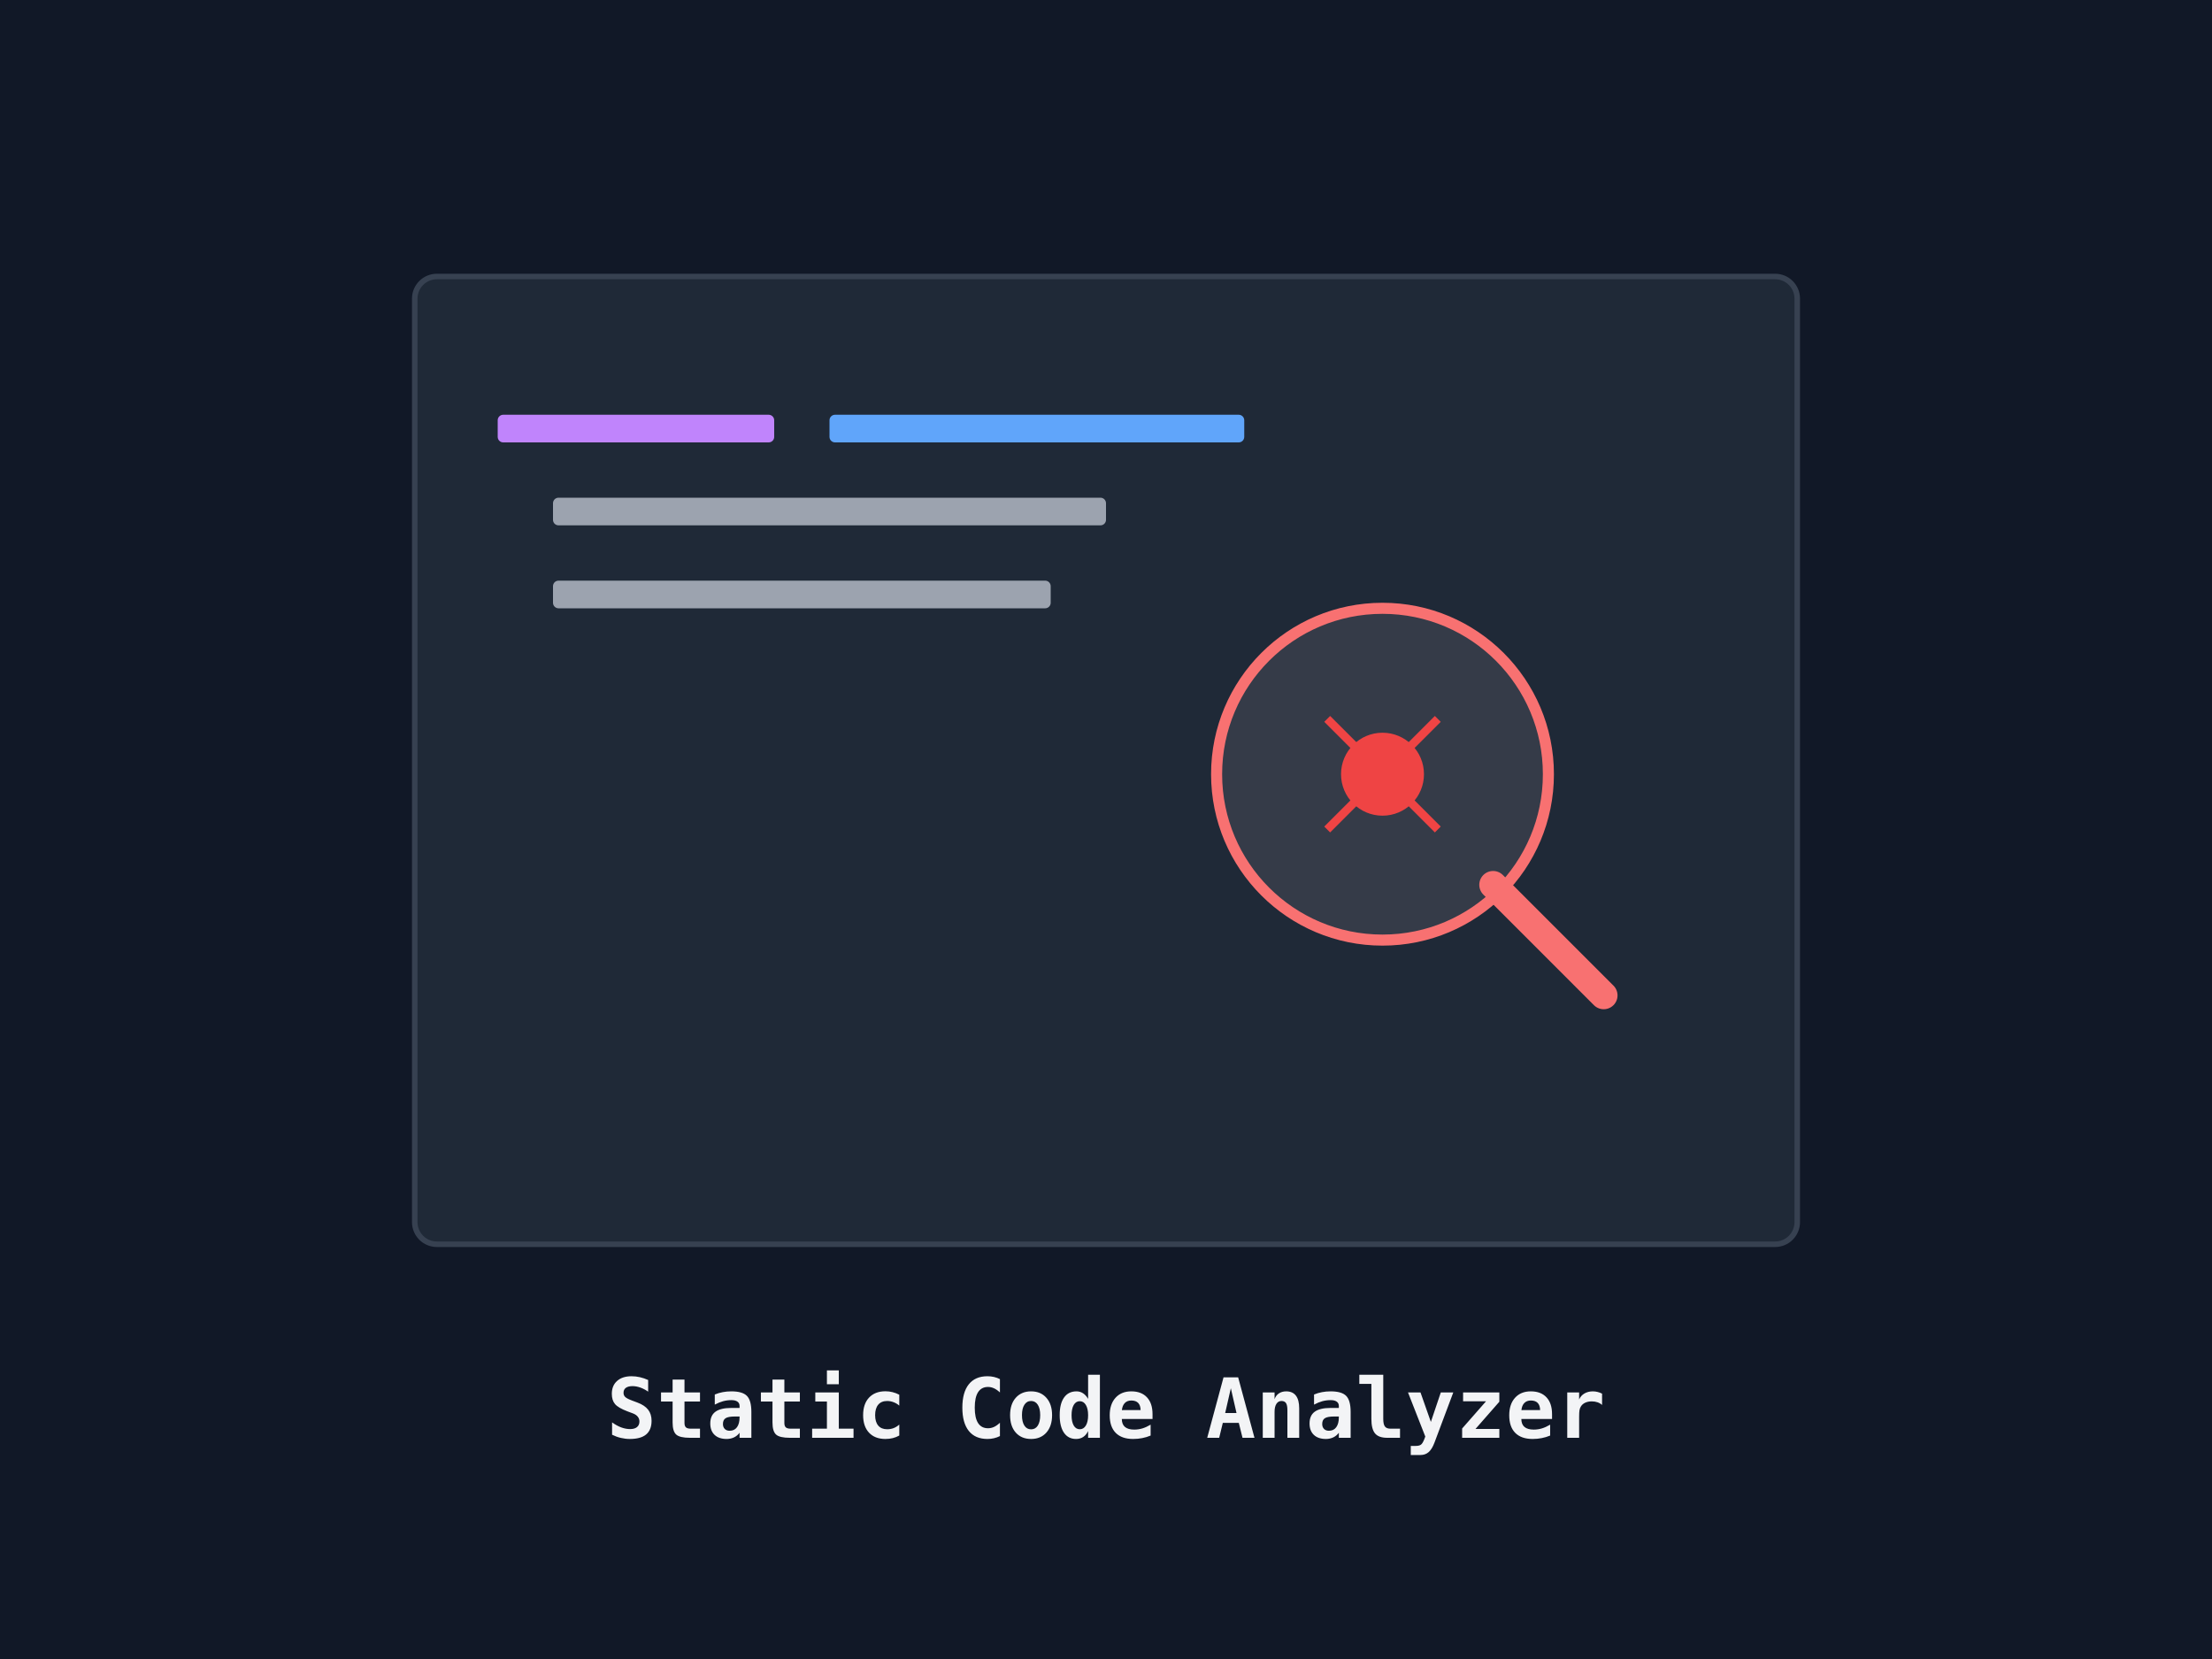
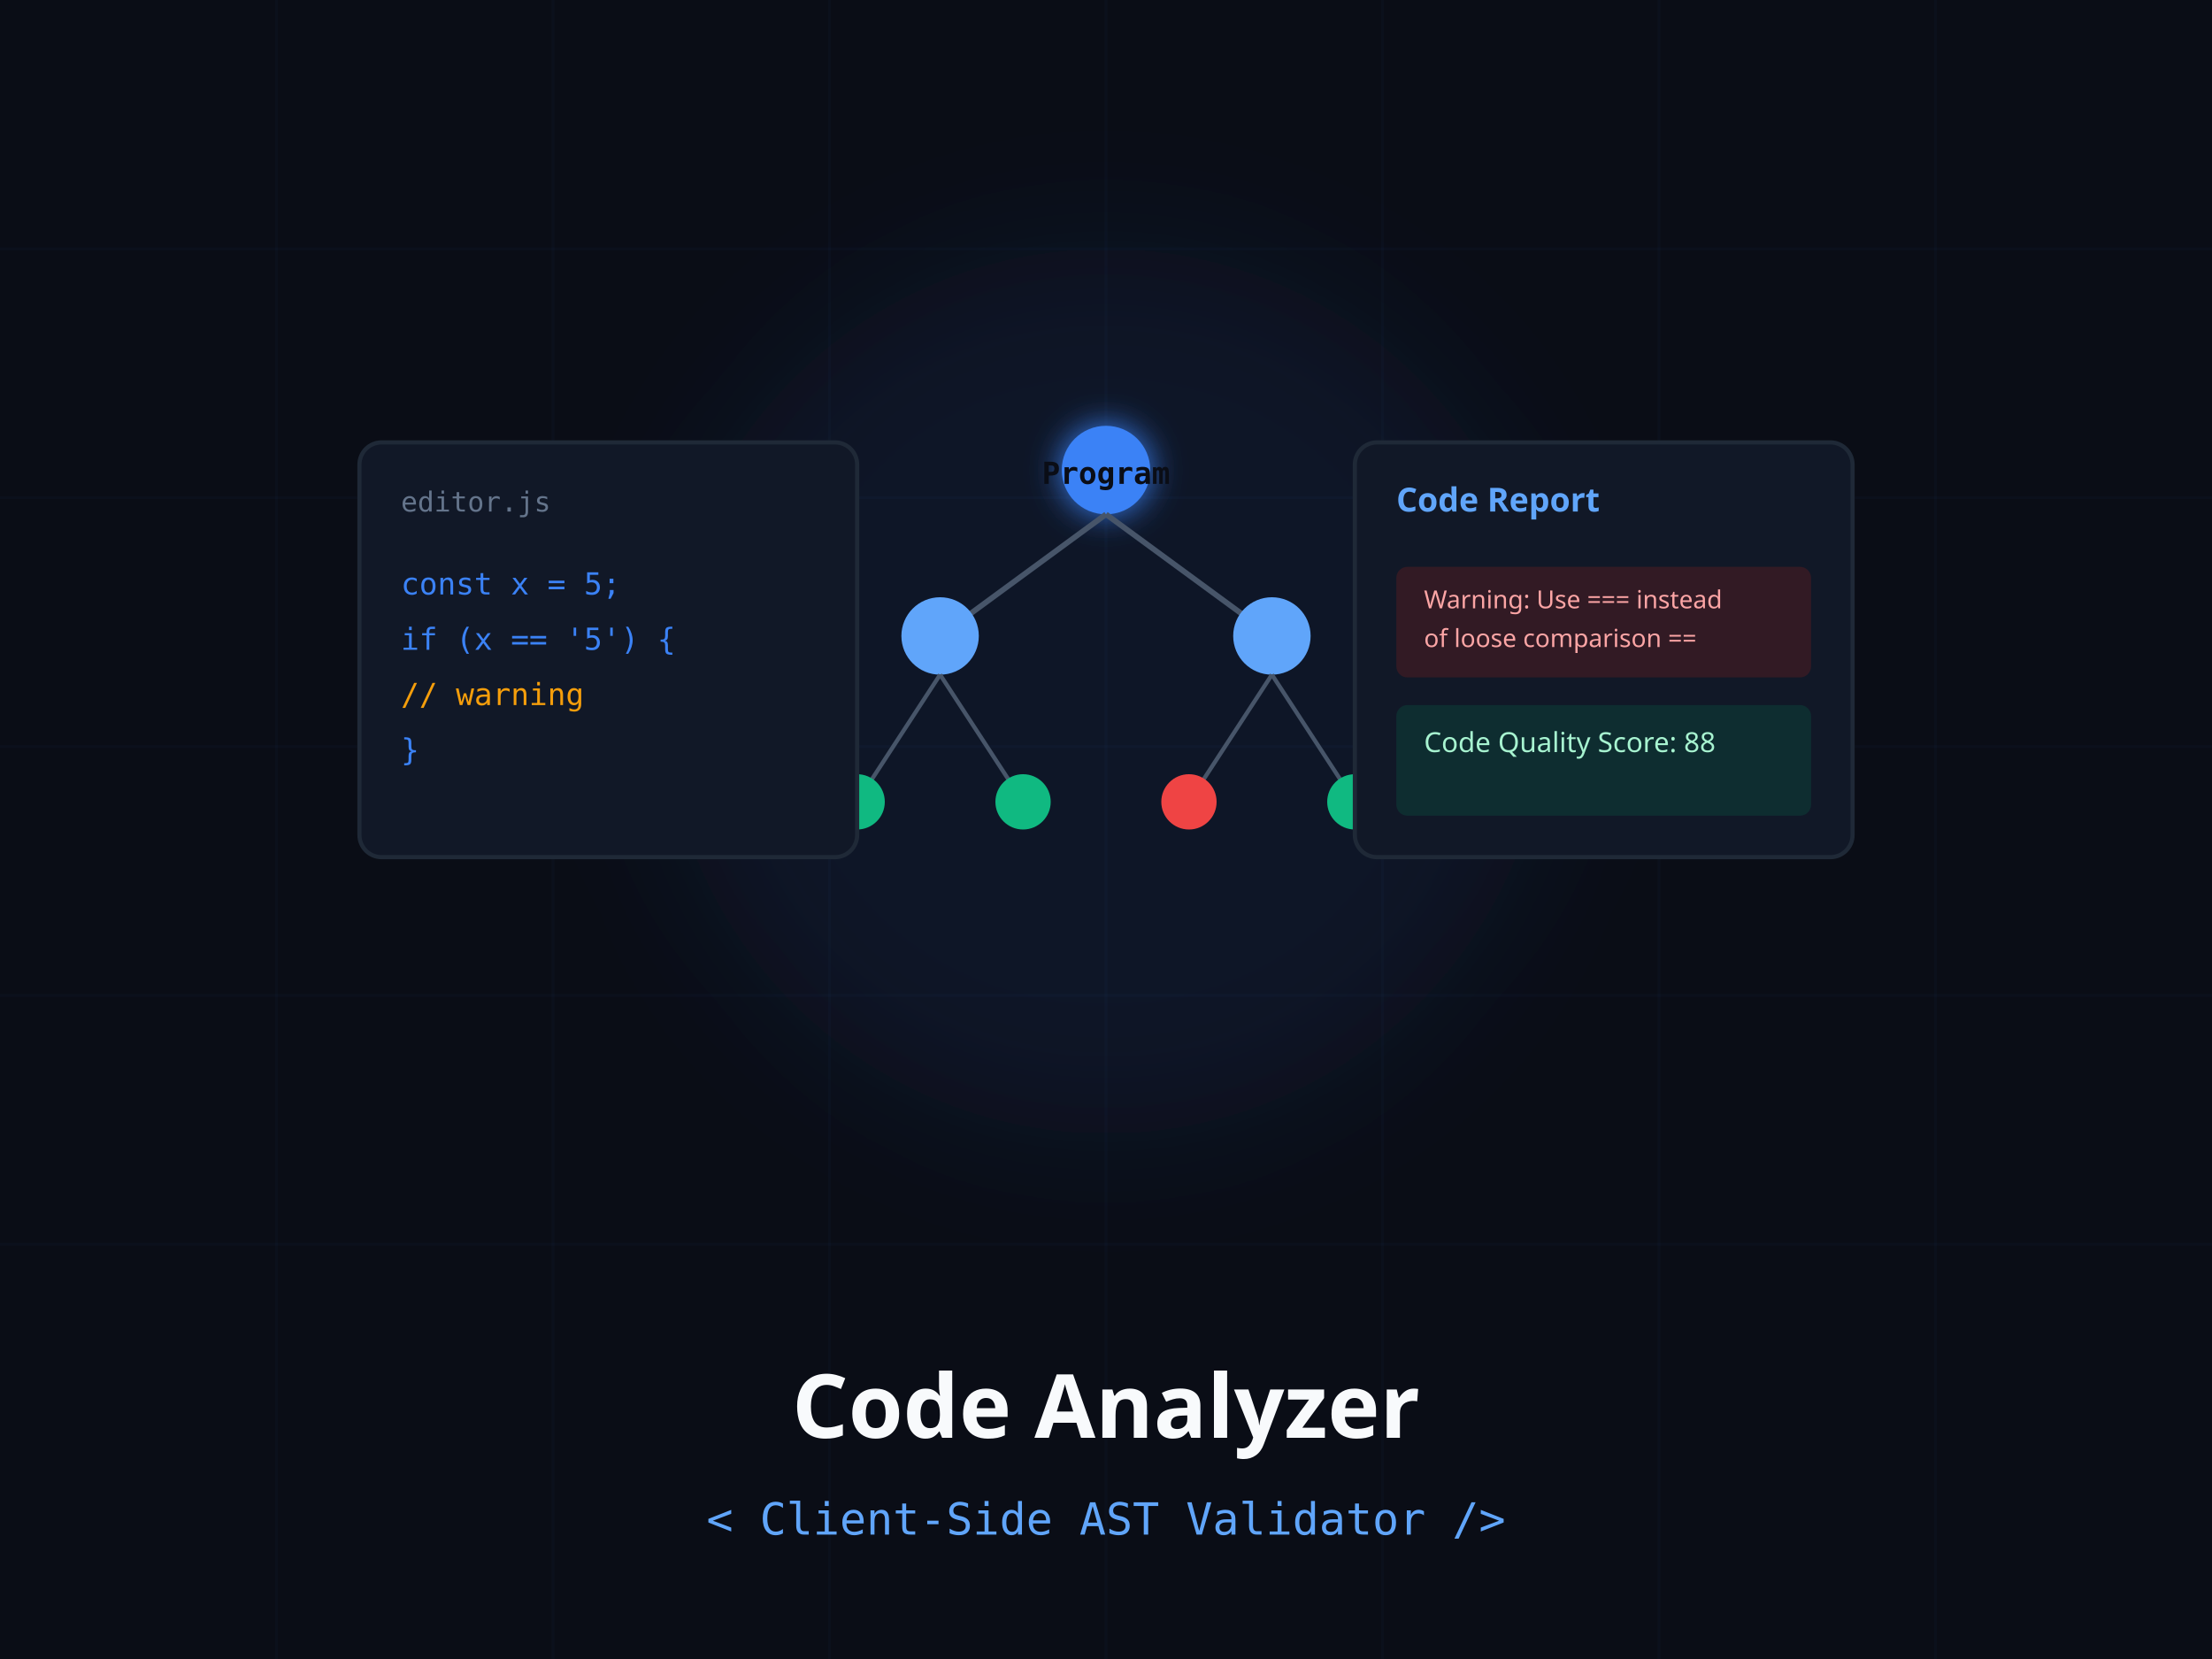
<svg xmlns="http://www.w3.org/2000/svg" width="800" height="600">
-   <rect width="100%" height="100%" fill="#111827" />
-   <rect x="150" y="100" width="500" height="350" rx="8" fill="#1f2937" stroke="#374151" stroke-width="2" />
-   <rect x="180" y="150" width="100" height="10" rx="2" fill="#c084fc" />
-   <rect x="300" y="150" width="150" height="10" rx="2" fill="#60a5fa" />
-   <rect x="200" y="180" width="200" height="10" rx="2" fill="#9ca3af" />
-   <rect x="200" y="210" width="180" height="10" rx="2" fill="#9ca3af" />
-   <circle cx="500" cy="280" r="60" fill="#fee2e2" fill-opacity="0.1" stroke="#f87171" stroke-width="4" />
-   <path d="M540 320 L580 360" stroke="#f87171" stroke-width="10" stroke-linecap="round" />
-   <circle cx="500" cy="280" r="15" fill="#ef4444" />
-   <path d="M490 270 L480 260 M510 270 L520 260 M490 290 L480 300 M510 290 L520 300" stroke="#ef4444" stroke-width="3" />
-   <text x="400" y="520" font-family="monospace" font-size="30" font-weight="bold" fill="#f3f4f6" text-anchor="middle">Static Code Analyzer</text>
+   <rect width="100%" height="100%" fill="#0a0d16" />
+   <path d="M 0,90 L 800,90 M 0,180 L 800,180 M 0,270 L 800,270 M 0,360 L 800,360 M 0,450 L 800,450" stroke="#3b82f6" stroke-opacity="0.03" stroke-width="1" />
+   <path d="M 100,0 L 100,600 M 200,0 L 200,600 M 300,0 L 300,600 M 400,0 L 400,600 M 500,0 L 500,600 M 600,0 L 600,600 M 700,0 L 700,600" stroke="#3b82f6" stroke-opacity="0.03" stroke-width="1" />
+   <circle cx="400" cy="250" r="160" fill="#3b82f6" fill-opacity="0.08" filter="blur(25px)" />
+   <g transform="translate(400, 220)">
+     <circle cx="0" cy="-50" r="16" fill="#3b82f6" filter="drop-shadow(0 0 6px #3b82f6)" />
+     <text x="0" y="-45" font-family="monospace" font-weight="bold" font-size="11" fill="#0a0d16" text-anchor="middle">Program</text>
+     <line x1="0" y1="-34" x2="-60" y2="10" stroke="#475569" stroke-width="2" />
+     <circle cx="-60" cy="10" r="14" fill="#60a5fa" />
+     <line x1="0" y1="-34" x2="60" y2="10" stroke="#475569" stroke-width="2" />
+     <circle cx="60" cy="10" r="14" fill="#60a5fa" />
+     <line x1="-60" y1="24" x2="-90" y2="70" stroke="#475569" stroke-width="1.5" />
+     <circle cx="-90" cy="70" r="10" fill="#10b981" />
+     <line x1="-60" y1="24" x2="-30" y2="70" stroke="#475569" stroke-width="1.5" />
+     <circle cx="-30" cy="70" r="10" fill="#10b981" />
+     <line x1="60" y1="24" x2="30" y2="70" stroke="#475569" stroke-width="1.5" />
+     <circle cx="30" cy="70" r="10" fill="#ef4444" />
+     <line x1="60" y1="24" x2="90" y2="70" stroke="#475569" stroke-width="1.5" />
+     <circle cx="90" cy="70" r="10" fill="#10b981" />
+   </g>
+   <g transform="translate(130, 160)">
+     <rect x="0" y="0" width="180" height="150" rx="8" fill="#111827" stroke="#1f2937" stroke-width="1.5" />
+     <text x="15" y="25" font-family="monospace" font-size="10" fill="#64748b">editor.js</text>
+     <text x="15" y="55" font-family="monospace" font-size="11" fill="#3b82f6">const x = 5;</text>
+     <text x="15" y="75" font-family="monospace" font-size="11" fill="#3b82f6">if (x == '5') {</text>
+     <text x="15" y="95" font-family="monospace" font-size="11" fill="#f59e0b">  // warning</text>
+     <text x="15" y="115" font-family="monospace" font-size="11" fill="#3b82f6">}</text>
+   </g>
+   <g transform="translate(490, 160)">
+     <rect x="0" y="0" width="180" height="150" rx="8" fill="#111827" stroke="#1f2937" stroke-width="1.5" />
+     <text x="15" y="25" font-family="sans-serif" font-weight="bold" font-size="12" fill="#60a5fa">Code Report</text>
+     <rect x="15" y="45" width="150" height="40" rx="4" fill="#7f1d1d" opacity="0.3" />
+     <text x="25" y="60" font-family="sans-serif" font-size="9" fill="#fca5a5">Warning: Use === instead</text>
+     <text x="25" y="74" font-family="sans-serif" font-size="9" fill="#fca5a5">of loose comparison ==</text>
+     <rect x="15" y="95" width="150" height="40" rx="4" fill="#065f46" opacity="0.3" />
+     <text x="25" y="112" font-family="sans-serif" font-size="10" fill="#a7f3d0">Code Quality Score: 88</text>
+   </g>
+   <text x="400" y="520" font-family="sans-serif" font-size="32" font-weight="bold" fill="#f8fafc" text-anchor="middle">Code Analyzer</text>
+   <text x="400" y="555" font-family="monospace" font-size="16" fill="#60a5fa" text-anchor="middle">&lt; Client-Side AST Validator /&gt;</text>
</svg>
